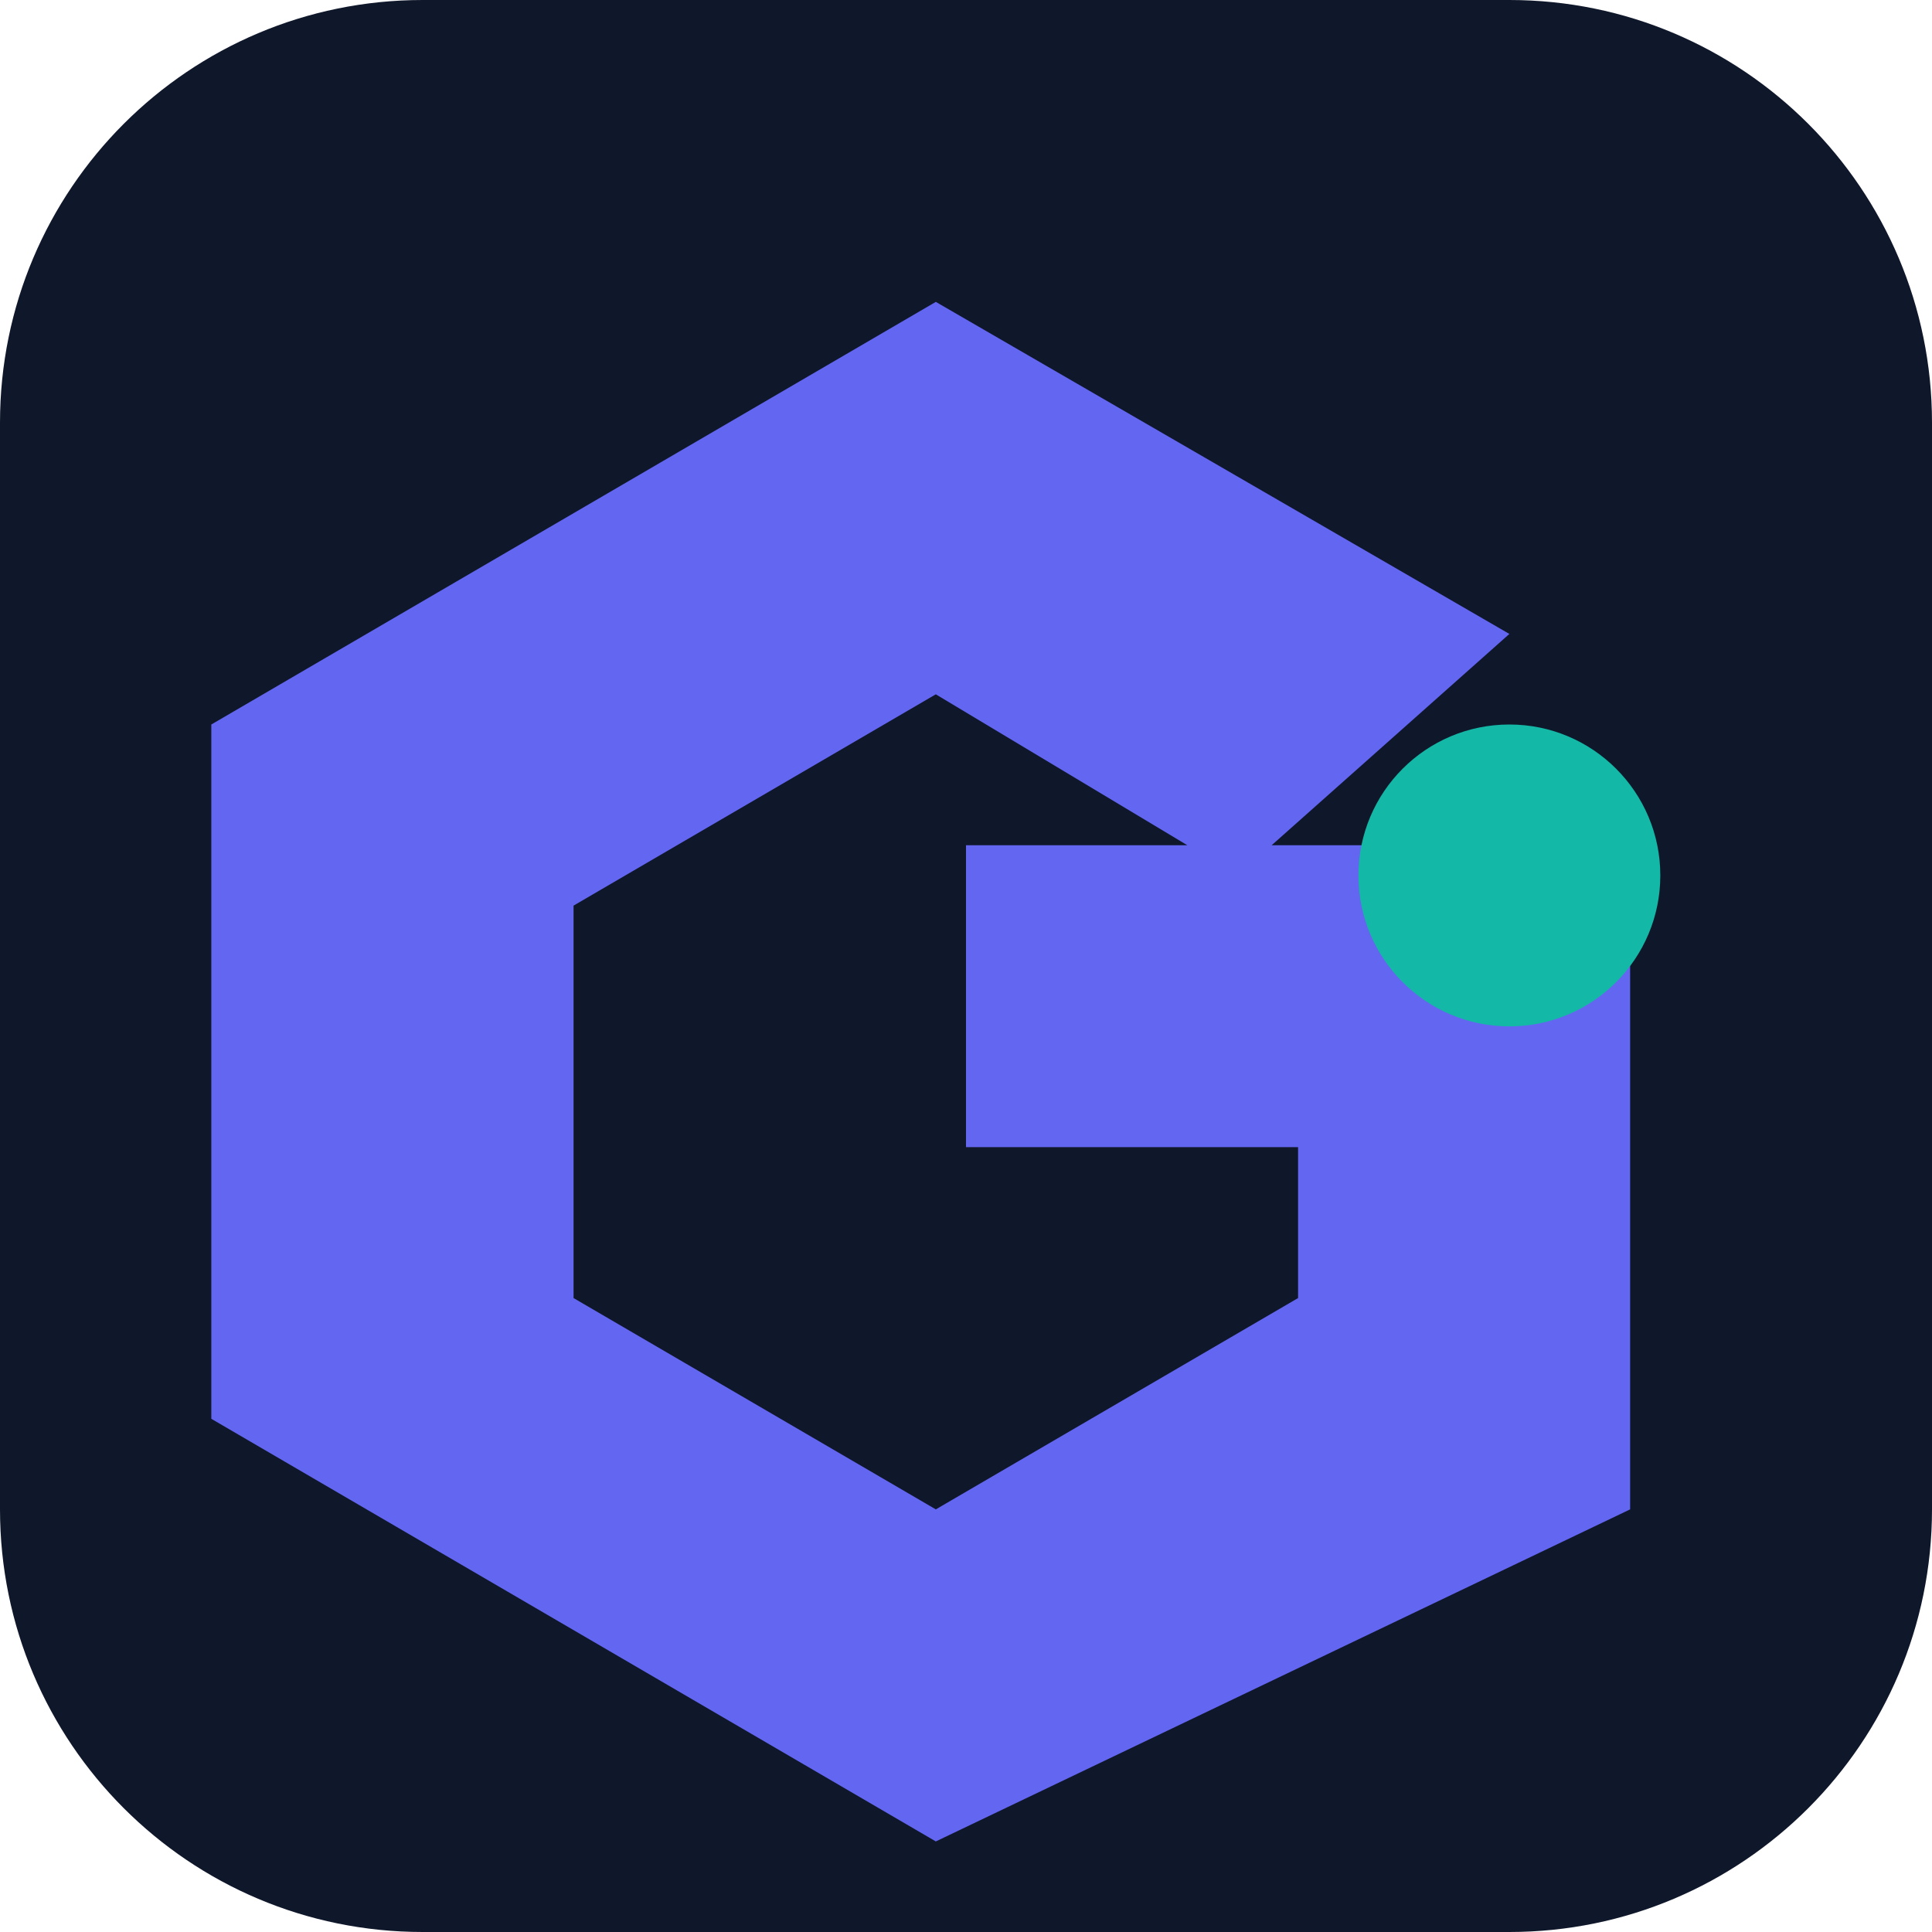
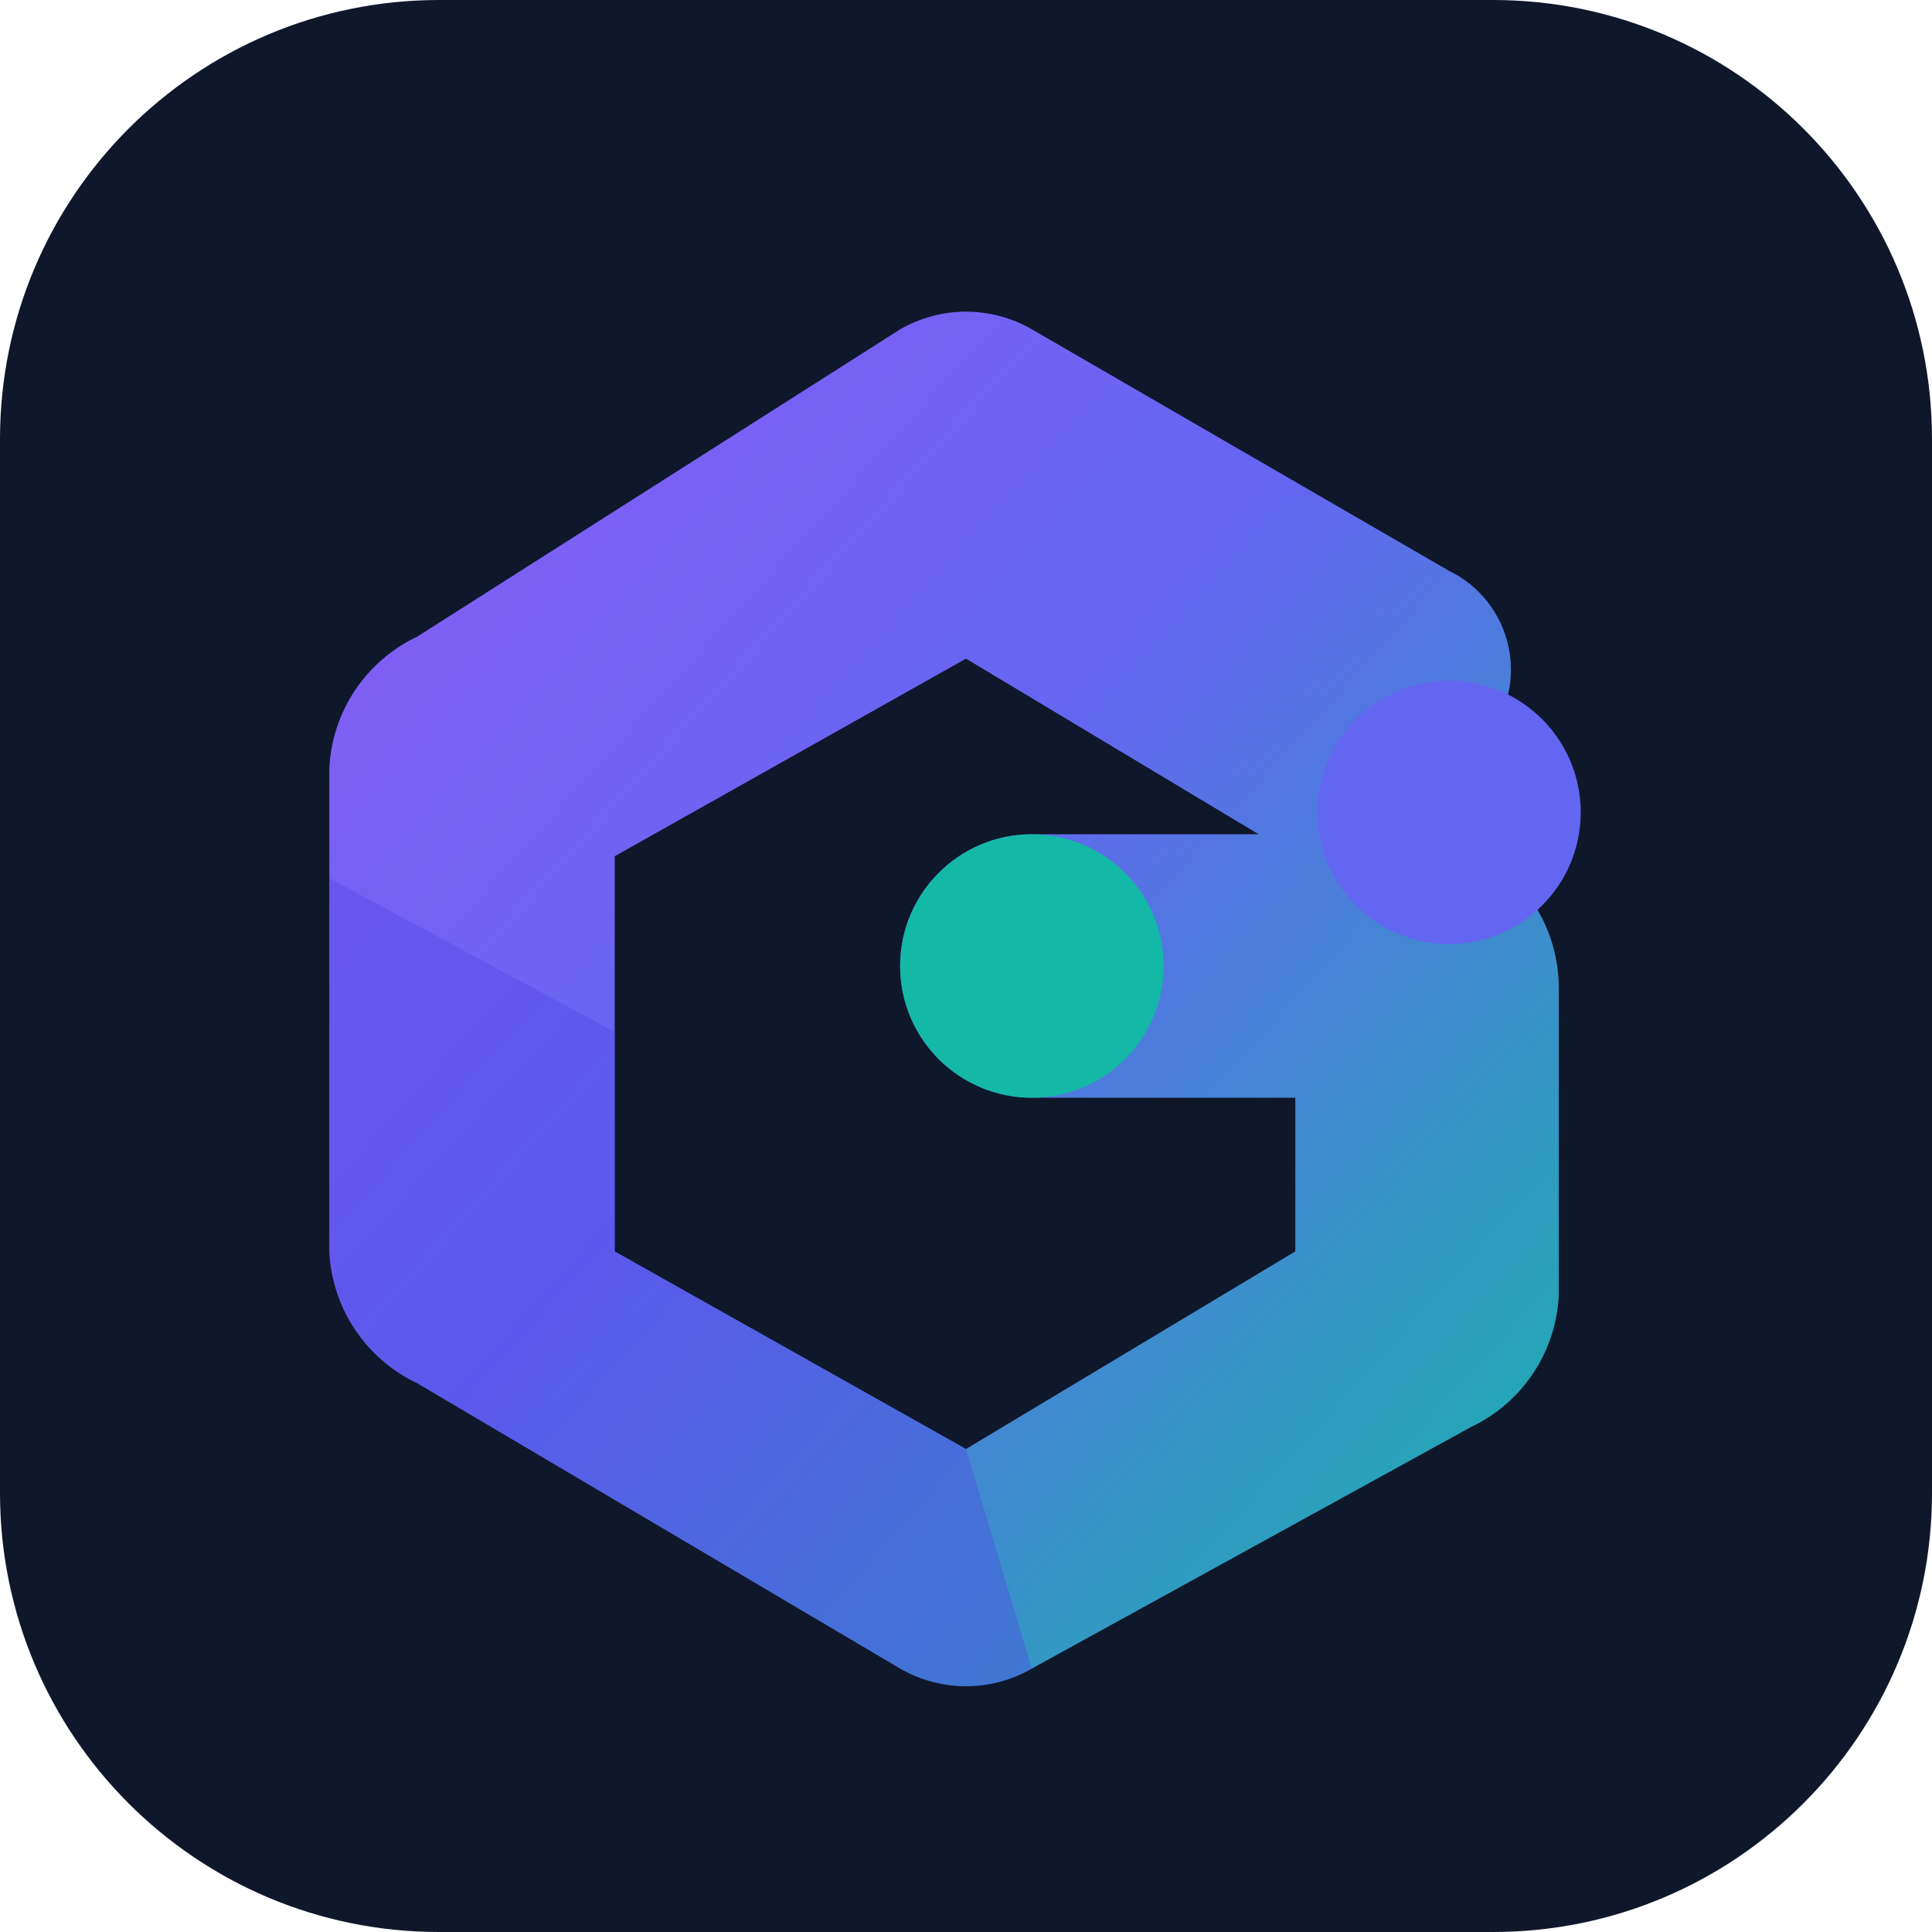
- <svg xmlns="http://www.w3.org/2000/svg" viewBox="0 0 64 64">
-   <rect width="64" height="64" rx="14" fill="#0f172a" />
-   <path fill="#6366f1" d="m31 10 19 11-9 8-10-6-12 7v13l12 7 12-7v-5H32V28h22v22L31 61 7 47V24Z" />
-   <circle cx="50" cy="29" r="5" fill="#14b8a6" />
+ <svg xmlns="http://www.w3.org/2000/svg" viewBox="-12 -12 88 88">
+   <rect x="-12" y="-12" width="88" height="88" rx="20" fill="#0F172A" />
+   <defs>
+     <linearGradient id="g" x1="0" y1="0" x2="1" y2="1">
+       <stop stop-color="#8B5CF6" />
+       <stop offset=".45" stop-color="#6366F1" />
+       <stop offset="1" stop-color="#14B8A6" />
+     </linearGradient>
+   </defs>
+   <path fill="url(#g)" d="M29 3a6 6 0 0 1 6 0l19 11a5 5 0 0 1 0 9l-7 4-15-9-16 9v18l16 9 15-9v-7H35a6 6 0 0 1 0-12h17a7 7 0 0 1 7 7v14a7 7 0 0 1-4 6L35 64a6 6 0 0 1-6 0L7 51a7 7 0 0 1-4-6V23a7 7 0 0 1 4-6Z" />
+   <path fill="#4F46E5" opacity=".4" d="M3 28 16 35v10l16 9 3 10a6 6 0 0 1-6 0L7 51a7 7 0 0 1-4-6Z" />
+   <circle fill="#6366F1" cx="54" cy="25" r="6" />
+   <circle fill="#14B8A6" cx="35" cy="32" r="6" />
</svg>
